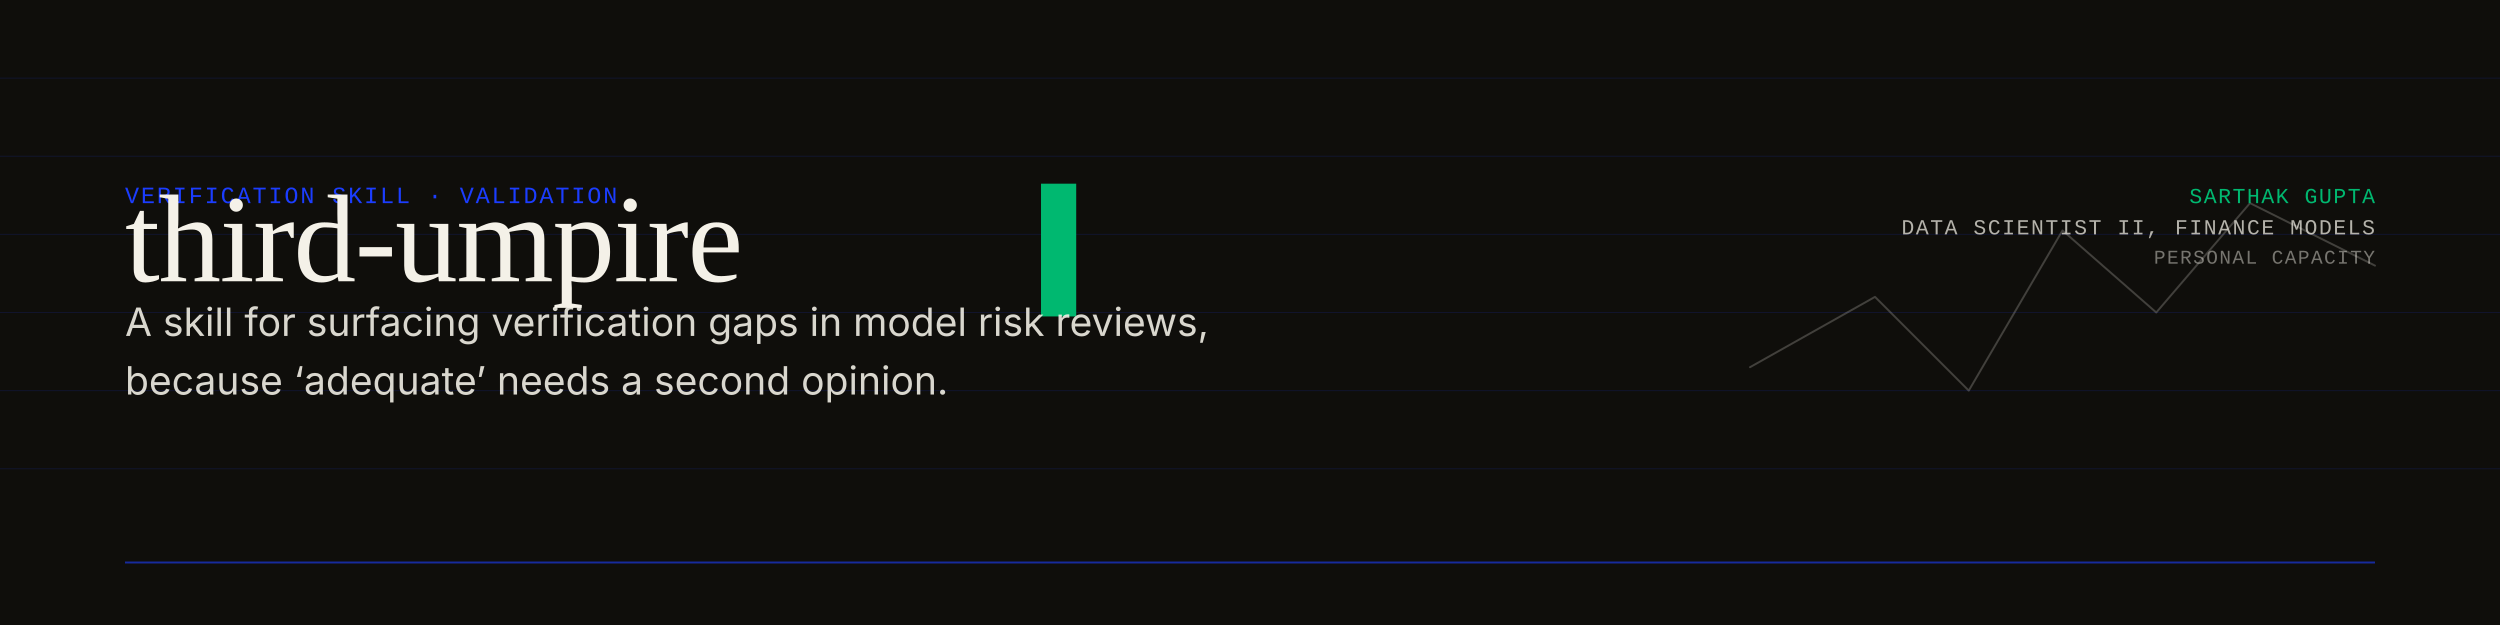
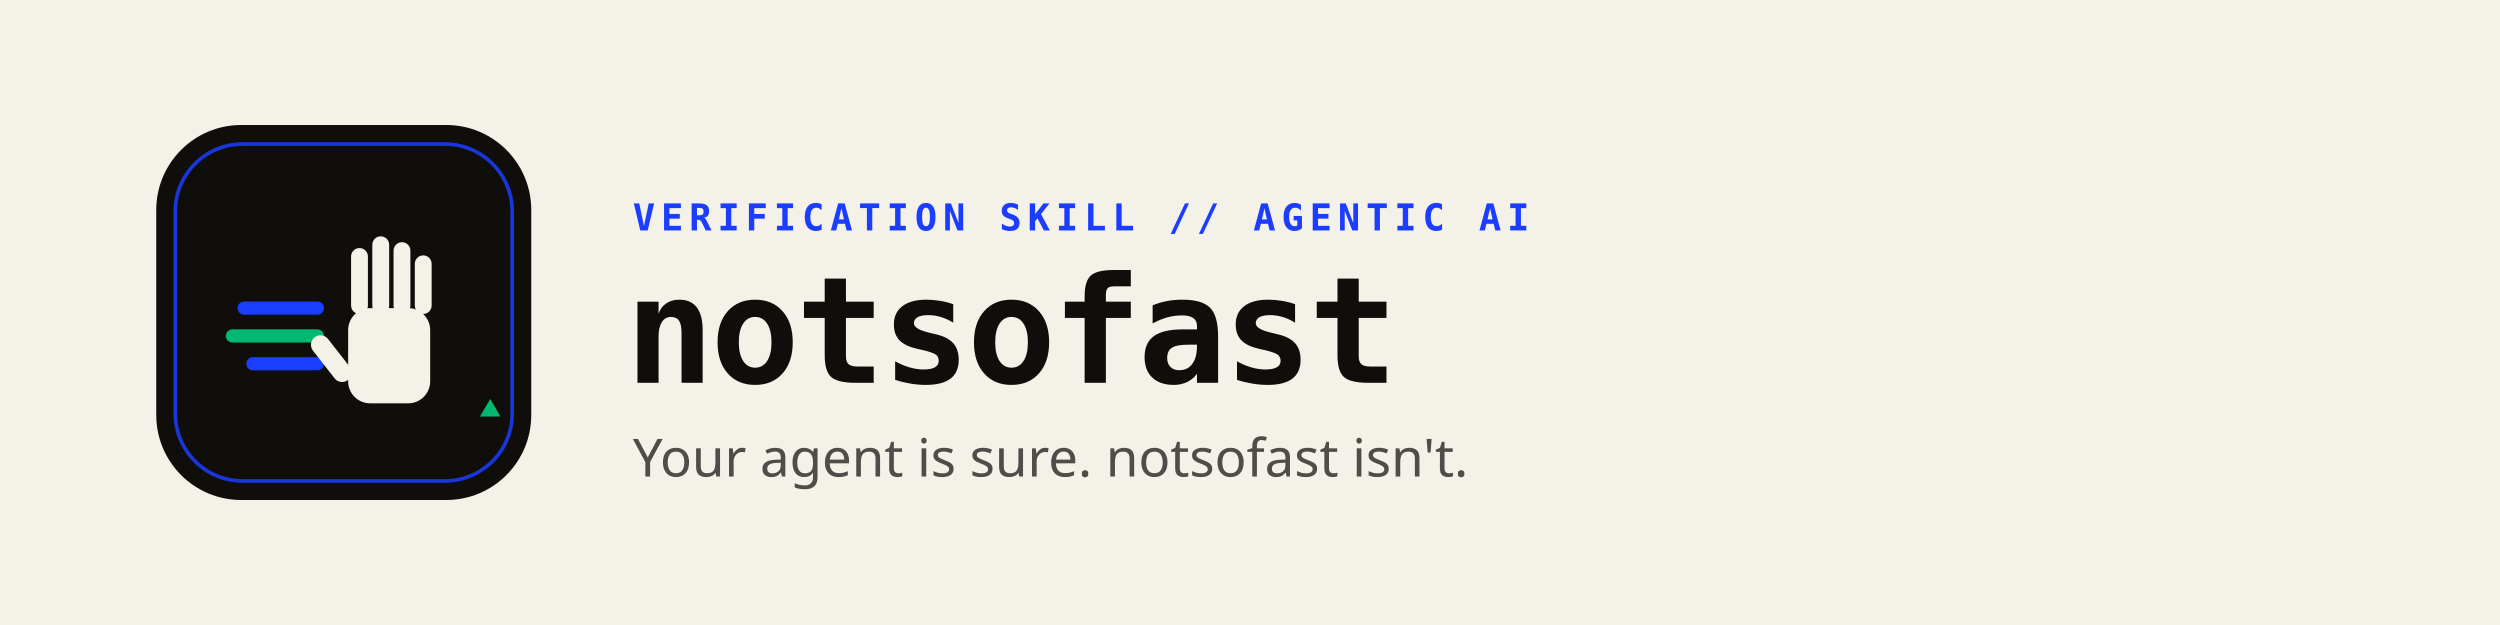
- <svg xmlns="http://www.w3.org/2000/svg" viewBox="0 0 1280 320" width="1280" height="320" role="img" aria-label="third-umpire: verification skill for model risk reviews by Sarthak Gupta">
-   <rect width="1280" height="320" fill="#0F0E0B" />
-   <g opacity="0.14" stroke="#1B3DFF" stroke-width="0.5" fill="none">
-     <line x1="0" y1="40" x2="1280" y2="40" />
-     <line x1="0" y1="80" x2="1280" y2="80" />
-     <line x1="0" y1="120" x2="1280" y2="120" />
-     <line x1="0" y1="160" x2="1280" y2="160" />
-     <line x1="0" y1="200" x2="1280" y2="200" />
-     <line x1="0" y1="240" x2="1280" y2="240" />
+ <svg xmlns="http://www.w3.org/2000/svg" width="1280" height="320" viewBox="0 0 1280 320" role="img" aria-label="notsofast: an independent check before an AI loop's high-stakes call stands">
+   <rect width="1280" height="320" fill="#F4F1E8" />
+   <g transform="translate(80,64) scale(0.375)">
+     <rect x="0" y="0" width="512" height="512" rx="116" fill="#0F0E0B" />
+     <rect x="26" y="26" width="460" height="460" rx="92" fill="none" stroke="#1B3DFF" stroke-width="5" opacity="0.85" />
+     <line x1="120" y1="250" x2="220" y2="250" stroke="#1B3DFF" stroke-width="18" stroke-linecap="round" />
+     <line x1="104" y1="288" x2="220" y2="288" stroke="#00B870" stroke-width="18" stroke-linecap="round" />
+     <line x1="132" y1="326" x2="220" y2="326" stroke="#1B3DFF" stroke-width="18" stroke-linecap="round" />
+     <rect x="226" y="282" width="26" height="74" rx="13" fill="#F4F1E8" transform="rotate(-38 239 319)" />
+     <rect x="262" y="250" width="112" height="130" rx="30" fill="#F4F1E8" />
+     <rect x="266" y="168" width="23" height="90" rx="11.5" fill="#F4F1E8" />
+     <rect x="295" y="152" width="23" height="106" rx="11.5" fill="#F4F1E8" />
+     <rect x="324" y="160" width="23" height="98" rx="11.5" fill="#F4F1E8" />
+     <rect x="353" y="178" width="23" height="80" rx="11.5" fill="#F4F1E8" />
+     <path d="M442 398 L470 398 L456 374 Z" fill="#00B870" />
  </g>
-   <polyline points="896,188  960,152  1008,200  1056,118  1104,160  1152,104  1216,136" fill="none" stroke="#F4F1E8" stroke-width="1" stroke-linejoin="round" stroke-linecap="round" opacity="0.22" />
-   <line x1="64" y1="288" x2="1216" y2="288" stroke="#1B3DFF" stroke-width="1" opacity="0.60" />
-   <text x="64" y="104" font-family="'JetBrains Mono', 'Courier New', Courier, monospace" font-size="12" font-weight="500" fill="#1B3DFF" letter-spacing="0.08em" text-anchor="start">VERIFICATION SKILL · VALIDATION</text>
-   <text x="64" y="144" font-family="'Fraunces', Georgia, 'Times New Roman', serif" font-size="64" font-weight="500" fill="#F4F1E8" letter-spacing="-0.01em" text-anchor="start">third-umpire</text>
-   <text x="533" y="144" font-family="'JetBrains Mono', 'Courier New', Courier, monospace" font-size="60" font-weight="400" fill="#00B870" text-anchor="start">▌</text>
-   <text x="64" y="172" font-family="'Geist', 'Inter', system-ui, -apple-system, sans-serif" font-size="20" font-weight="400" fill="#F4F1E8" opacity="0.88" text-anchor="start" xml:space="preserve">A skill for surfacing verification gaps in model risk reviews,</text>
-   <text x="64" y="202" font-family="'Geist', 'Inter', system-ui, -apple-system, sans-serif" font-size="20" font-weight="400" fill="#F4F1E8" opacity="0.88" text-anchor="start">because ‘adequate’ needs a second opinion.</text>
-   <text x="1216" y="104" font-family="'JetBrains Mono', 'Courier New', Courier, monospace" font-size="11" font-weight="500" fill="#00B870" letter-spacing="0.07em" text-anchor="end">SARTHAK GUPTA</text>
-   <text x="1216" y="120" font-family="'JetBrains Mono', 'Courier New', Courier, monospace" font-size="11" font-weight="500" fill="#F4F1E8" opacity="0.72" letter-spacing="0.07em" text-anchor="end">DATA SCIENTIST II, FINANCE MODELS</text>
-   <text x="1216" y="135" font-family="'JetBrains Mono', 'Courier New', Courier, monospace" font-size="10" font-weight="500" fill="#F4F1E8" opacity="0.45" letter-spacing="0.07em" text-anchor="end">PERSONAL CAPACITY</text>
+   <text x="324" y="118" font-family="ui-monospace, monospace" font-size="19" font-weight="bold" letter-spacing="3" fill="#1B3DFF">VERIFICATION SKILL // AGENTIC AI</text>
+   <text x="320" y="196" font-family="ui-monospace, monospace" font-size="76" font-weight="bold" letter-spacing="-2" fill="#0F0E0B">notsofast</text>
+   <text x="324" y="244" font-family="ui-sans-serif, system-ui, sans-serif" font-size="27" fill="#0F0E0B" opacity="0.72">Your agent is sure. notsofast isn't.</text>
</svg>
